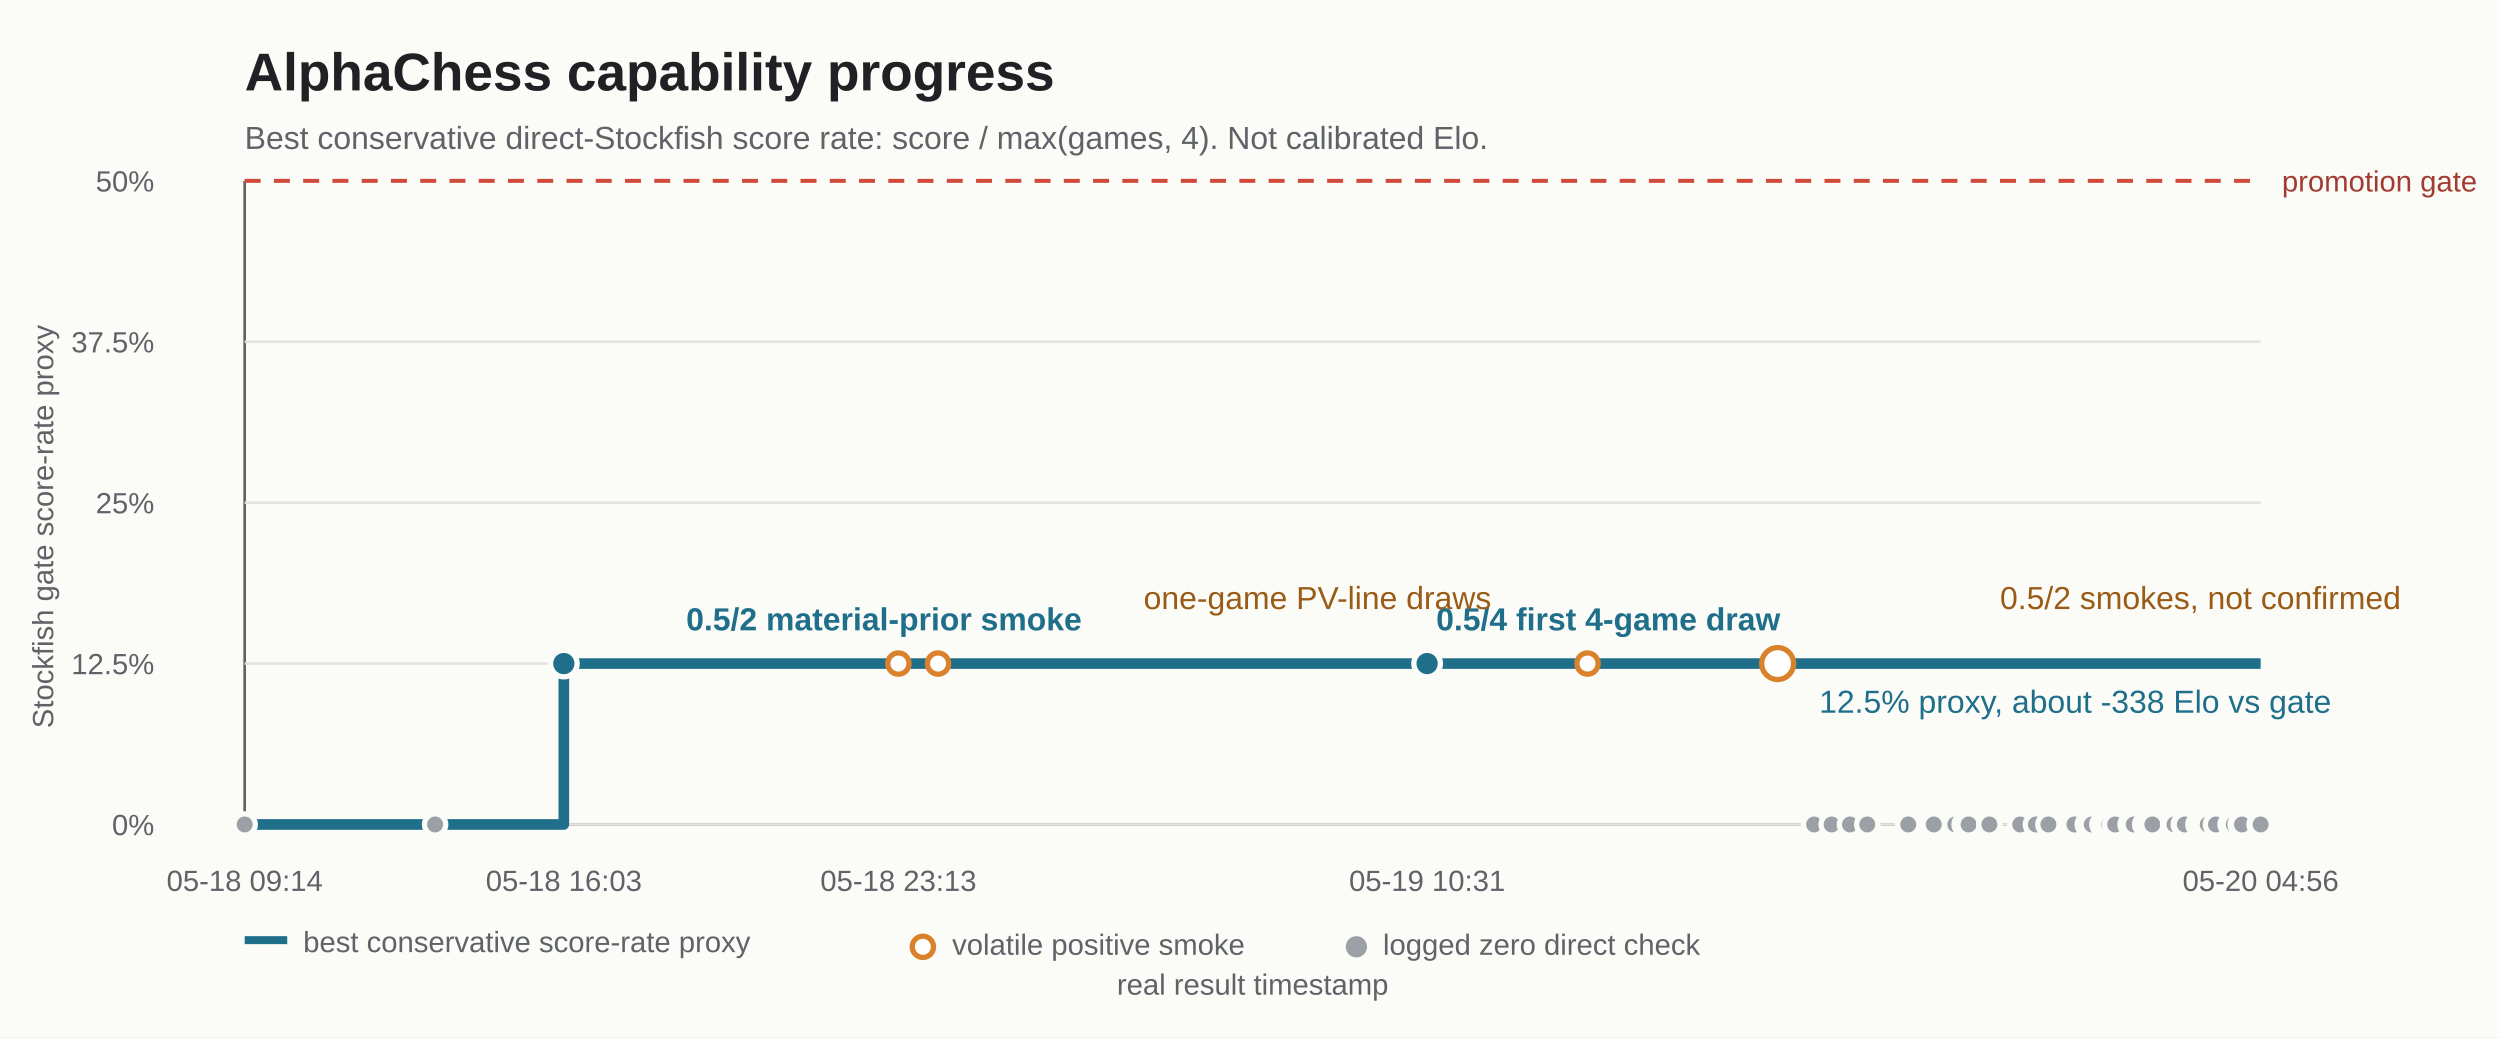
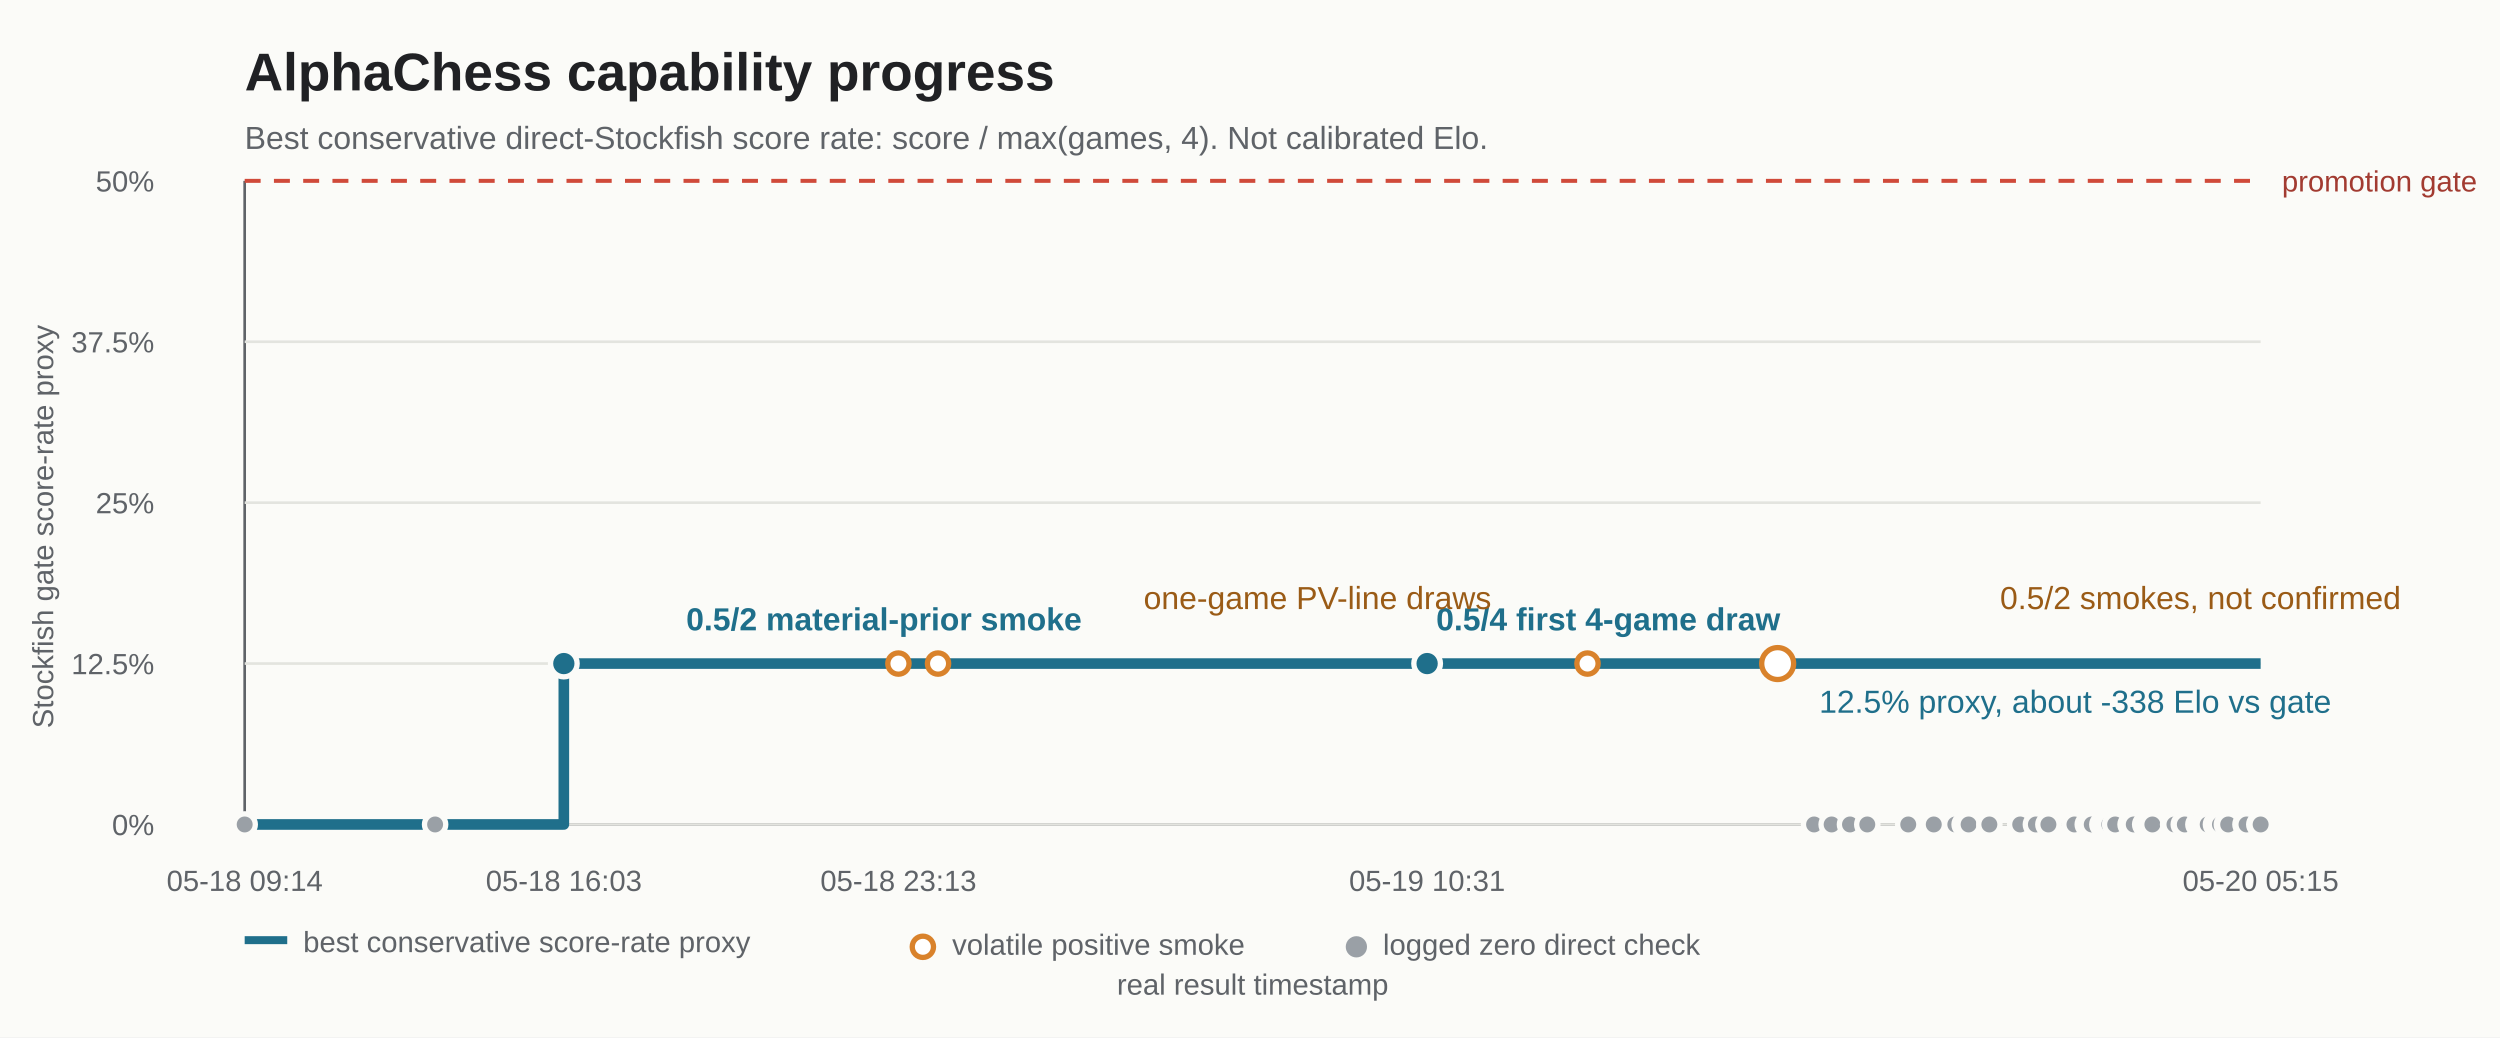
<svg xmlns="http://www.w3.org/2000/svg" width="940" height="390" viewBox="0 0 940 390" role="img" aria-labelledby="title desc">
  <rect width="940" height="390" fill="#fbfbf8" />
  <text x="92" y="34" font-family="Arial, sans-serif" font-size="20" font-weight="700" fill="#202124">AlphaChess capability progress</text>
  <text x="92" y="56" font-family="Arial, sans-serif" font-size="12" fill="#5f6368">Best conservative direct-Stockfish score rate: score / max(games, 4). Not calibrated Elo.</text>
  <g font-family="Arial, sans-serif" font-size="11" fill="#5f6368">
    <line x1="92" y1="68" x2="92" y2="310" stroke="#5f6368" stroke-width="1" />
    <line x1="92" y1="310" x2="850" y2="310" stroke="#5f6368" stroke-width="1" />
    <line x1="92" y1="68" x2="850" y2="68" stroke="#d04a3a" stroke-width="1.5" stroke-dasharray="6 5" />
    <line x1="92" y1="128.5" x2="850" y2="128.5" stroke="#e3e4df" stroke-width="1" />
    <line x1="92" y1="189" x2="850" y2="189" stroke="#e3e4df" stroke-width="1" />
    <line x1="92" y1="249.5" x2="850" y2="249.5" stroke="#e3e4df" stroke-width="1" />
    <line x1="92" y1="310" x2="850" y2="310" stroke="#e3e4df" stroke-width="1" />
    <text x="58" y="72" text-anchor="end">50%</text>
    <text x="58" y="132.5" text-anchor="end">37.5%</text>
    <text x="58" y="193" text-anchor="end">25%</text>
    <text x="58" y="253.5" text-anchor="end">12.5%</text>
    <text x="58" y="314" text-anchor="end">0%</text>
    <text x="858" y="72" fill="#a23b31">promotion gate</text>
    <text x="92" y="335" text-anchor="middle">05-18 09:14</text>
    <text x="212" y="335" text-anchor="middle">05-18 16:03</text>
    <text x="337.8" y="335" text-anchor="middle">05-18 23:13</text>
    <text x="536.6" y="335" text-anchor="middle">05-19 10:31</text>
-     <text x="850" y="335" text-anchor="middle">05-20 04:56</text>
+     <text x="850" y="335" text-anchor="middle">05-20 05:15</text>
    <text x="471" y="374" text-anchor="middle">real result timestamp</text>
    <text x="20" y="198" text-anchor="middle" transform="rotate(-90 20 198)">Stockfish gate score-rate proxy</text>
  </g>
  <path d="M 92 310 L 212 310 L 212 249.5 L 850 249.5" fill="none" stroke="#1f6f8b" stroke-width="4" stroke-linejoin="round" />
  <g fill="#9aa0a6" stroke="#fbfbf8" stroke-width="2">
    <circle cx="92" cy="310" r="4" />
    <circle cx="163.6" cy="310" r="4" />
    <circle cx="682.1" cy="310" r="4" />
    <circle cx="688.7" cy="310" r="4" />
    <circle cx="695.6" cy="310" r="4" />
    <circle cx="702.1" cy="310" r="4" />
    <circle cx="717.5" cy="310" r="4" />
    <circle cx="727.1" cy="310" r="4" />
    <circle cx="735.2" cy="310" r="4" />
    <circle cx="738.7" cy="310" r="4" />
    <circle cx="740.2" cy="310" r="4" />
    <circle cx="748" cy="310" r="4" />
    <circle cx="759.6" cy="310" r="4" />
    <circle cx="765.5" cy="310" r="4" />
    <circle cx="770.2" cy="310" r="4" />
    <circle cx="780" cy="310" r="4" />
    <circle cx="785" cy="310" r="4" />
    <circle cx="786.5" cy="310" r="4" />
    <circle cx="790.5" cy="310" r="4" />
    <circle cx="792" cy="310" r="4" />
    <circle cx="792.1" cy="310" r="4" />
    <circle cx="793.1" cy="310" r="4" />
    <circle cx="795.3" cy="310" r="4" />
    <circle cx="801.1" cy="310" r="4" />
    <circle cx="802.3" cy="310" r="4" />
    <circle cx="806.6" cy="310" r="4" />
    <circle cx="807.1" cy="310" r="4" />
    <circle cx="808.6" cy="310" r="4" />
    <circle cx="809.3" cy="310" r="4" />
    <circle cx="817.1" cy="310" r="4" />
    <circle cx="817.6" cy="310" r="4" />
    <circle cx="821.1" cy="310" r="4" />
    <circle cx="821.5" cy="310" r="4" />
    <circle cx="826.6" cy="310" r="4" />
    <circle cx="827.7" cy="310" r="4" />
    <circle cx="828.6" cy="310" r="4" />
    <circle cx="830.1" cy="310" r="4" />
    <circle cx="833.2" cy="310" r="4" />
    <circle cx="838.7" cy="310" r="4" />
-     <circle cx="839.4" cy="310" r="4" />
-     <circle cx="839.9" cy="310" r="4" />
-     <circle cx="842.5" cy="310" r="4" />
-     <circle cx="843" cy="310" r="4" />
-     <circle cx="849.6" cy="310" r="4" />
+     <circle cx="834.2" cy="310" r="4" />
+     <circle cx="834.7" cy="310" r="4" />
+     <circle cx="837.3" cy="310" r="4" />
+     <circle cx="837.8" cy="310" r="4" />
+     <circle cx="844.3" cy="310" r="4" />
+     <circle cx="844.7" cy="310" r="4" />
+     <circle cx="849.5" cy="310" r="4" />
    <circle cx="850" cy="310" r="4" />
  </g>
  <g fill="#1f6f8b" stroke="#fbfbf8" stroke-width="2">
    <circle cx="212" cy="249.5" r="5" />
    <circle cx="536.6" cy="249.5" r="5" />
    <circle cx="668.4" cy="249.5" r="5" />
  </g>
  <g fill="#ffffff" stroke="#d9822b" stroke-width="2">
    <circle cx="337.8" cy="249.5" r="4" />
    <circle cx="352.7" cy="249.5" r="4" />
    <circle cx="596.9" cy="249.5" r="4" />
    <circle cx="668.4" cy="249.5" r="6" />
  </g>
  <g font-family="Arial, sans-serif" font-size="12" fill="#202124">
    <text x="258" y="237" font-weight="700" fill="#1f6f8b">0.5/2 material-prior smoke</text>
    <text x="540" y="237" font-weight="700" fill="#1f6f8b">0.5/4 first 4-game draw</text>
    <text x="684" y="268" fill="#1f6f8b">12.5% proxy, about -338 Elo vs gate</text>
    <text x="430" y="229" fill="#9a5b16">one-game PV-line draws</text>
    <text x="752" y="229" fill="#9a5b16">0.5/2 smokes, not confirmed</text>
  </g>
  <g font-family="Arial, sans-serif" font-size="11" fill="#5f6368">
    <rect x="92" y="352" width="16" height="3" fill="#1f6f8b" />
    <text x="114" y="358">best conservative score-rate proxy</text>
    <circle cx="347" cy="356" r="4" fill="#ffffff" stroke="#d9822b" stroke-width="2" />
    <text x="358" y="359">volatile positive smoke</text>
    <circle cx="510" cy="356" r="4" fill="#9aa0a6" />
    <text x="520" y="359">logged zero direct check</text>
  </g>
</svg>
